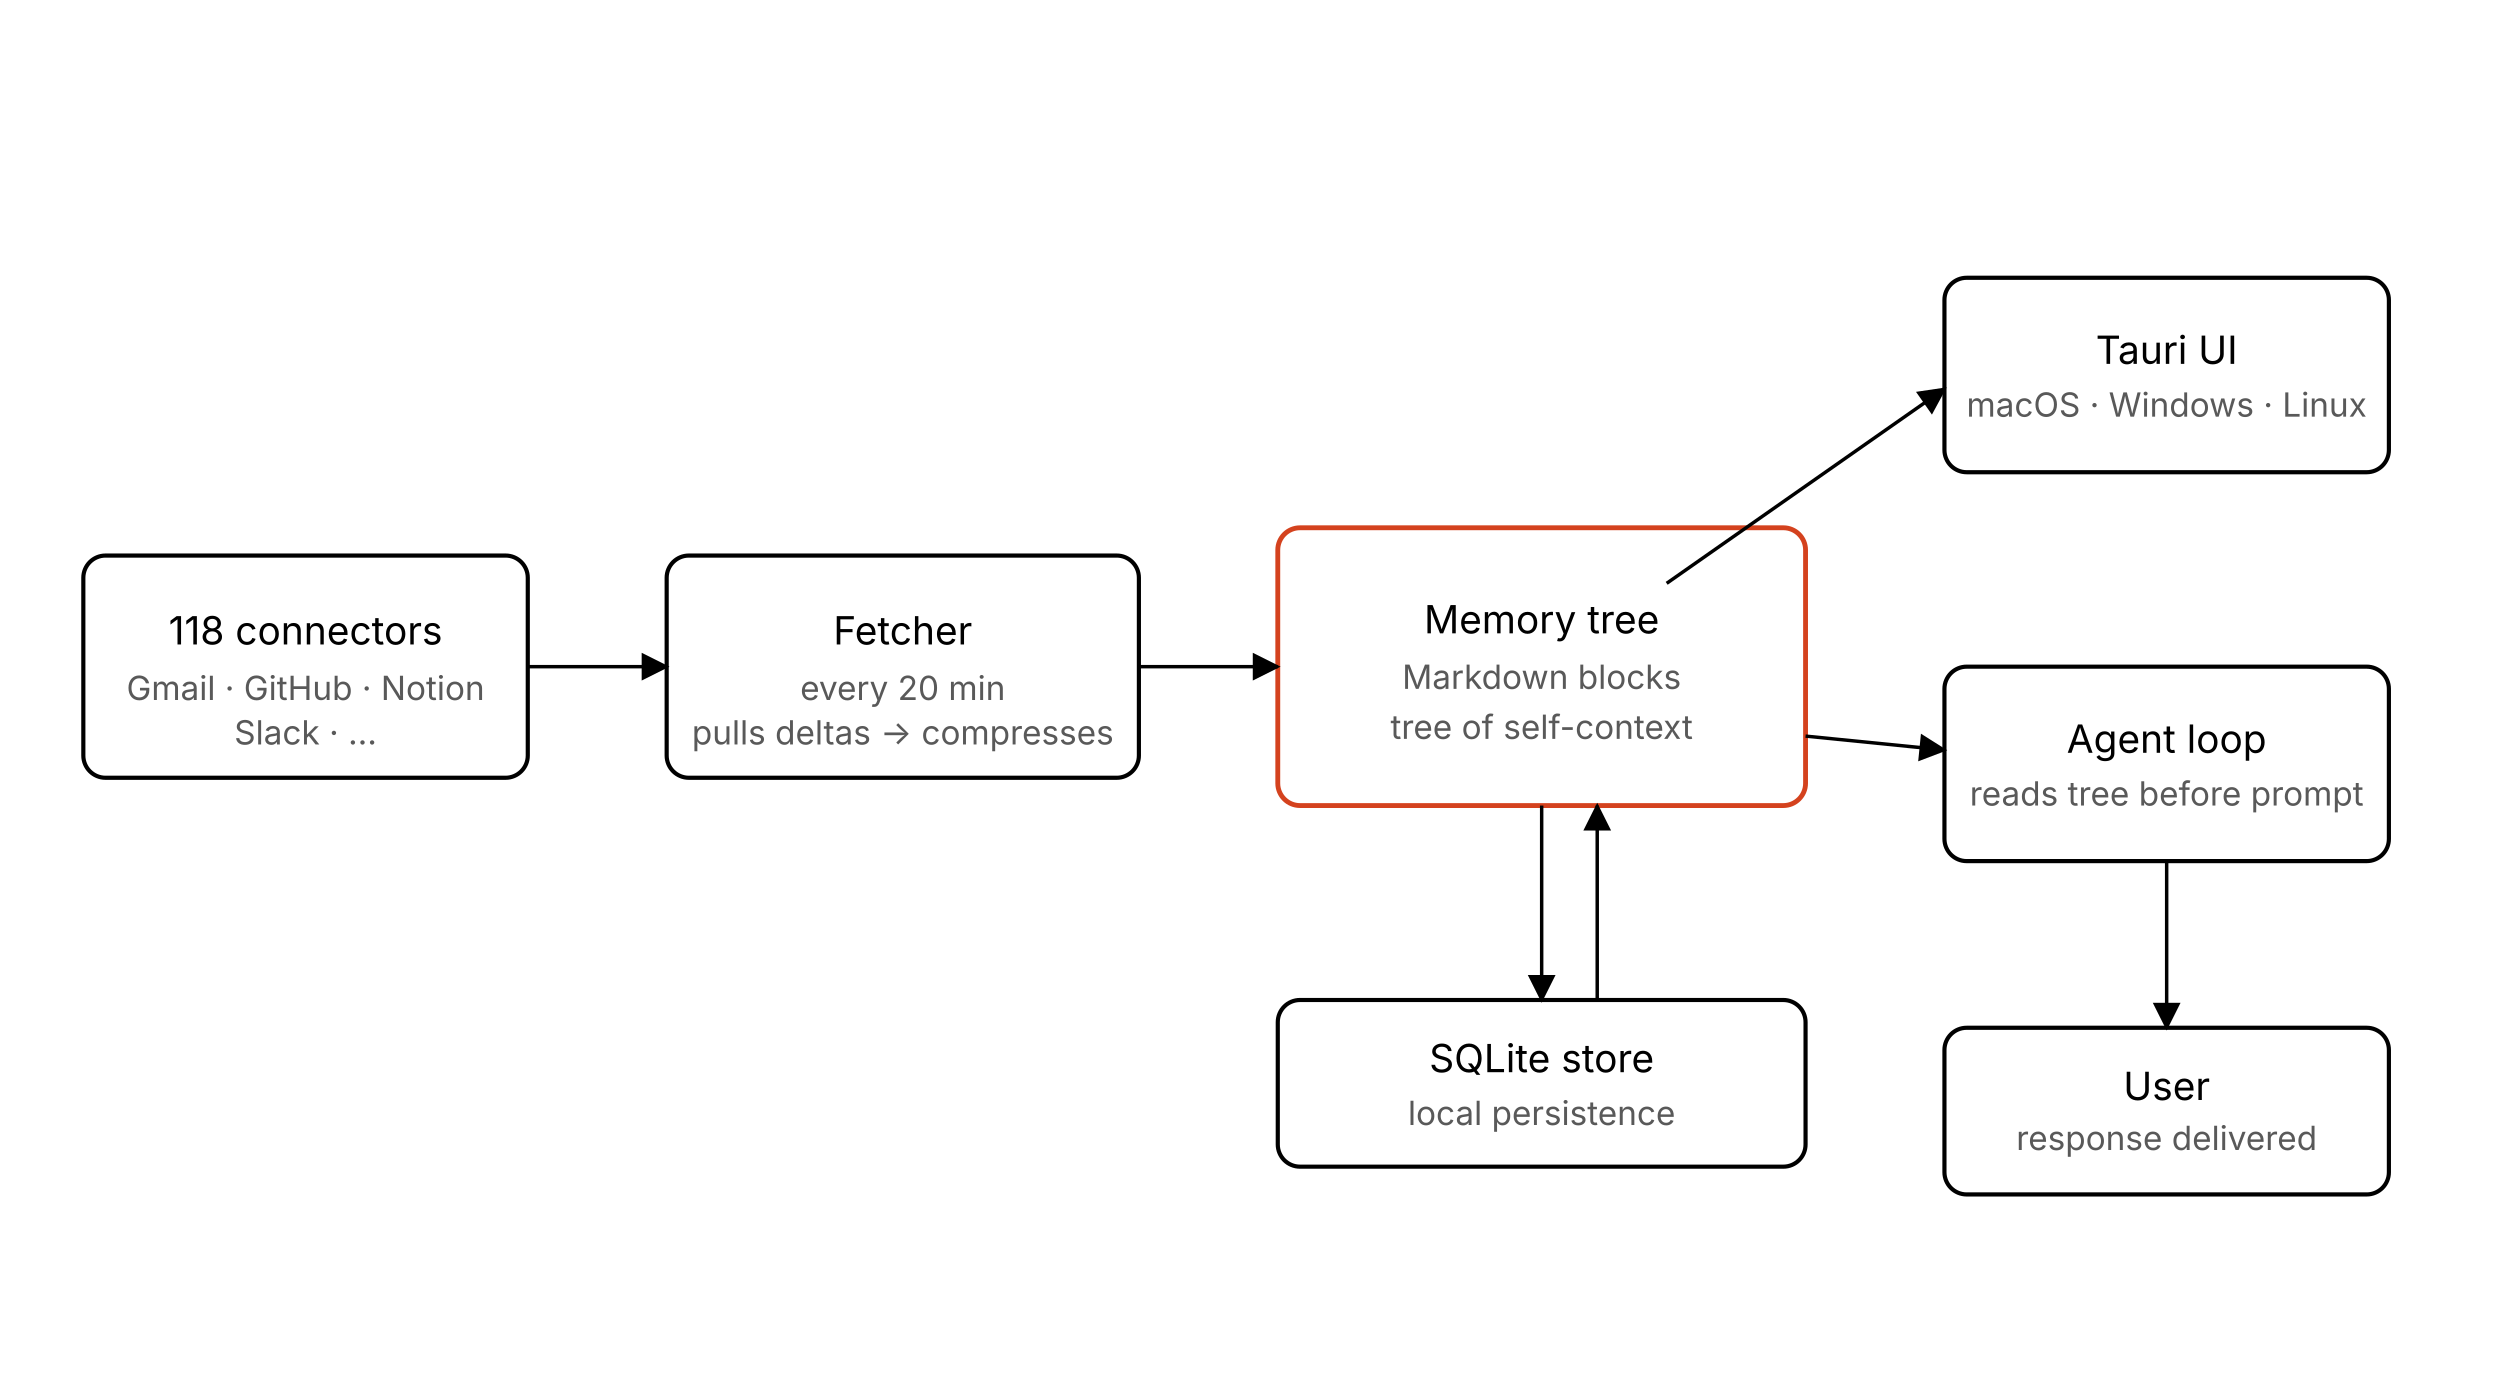
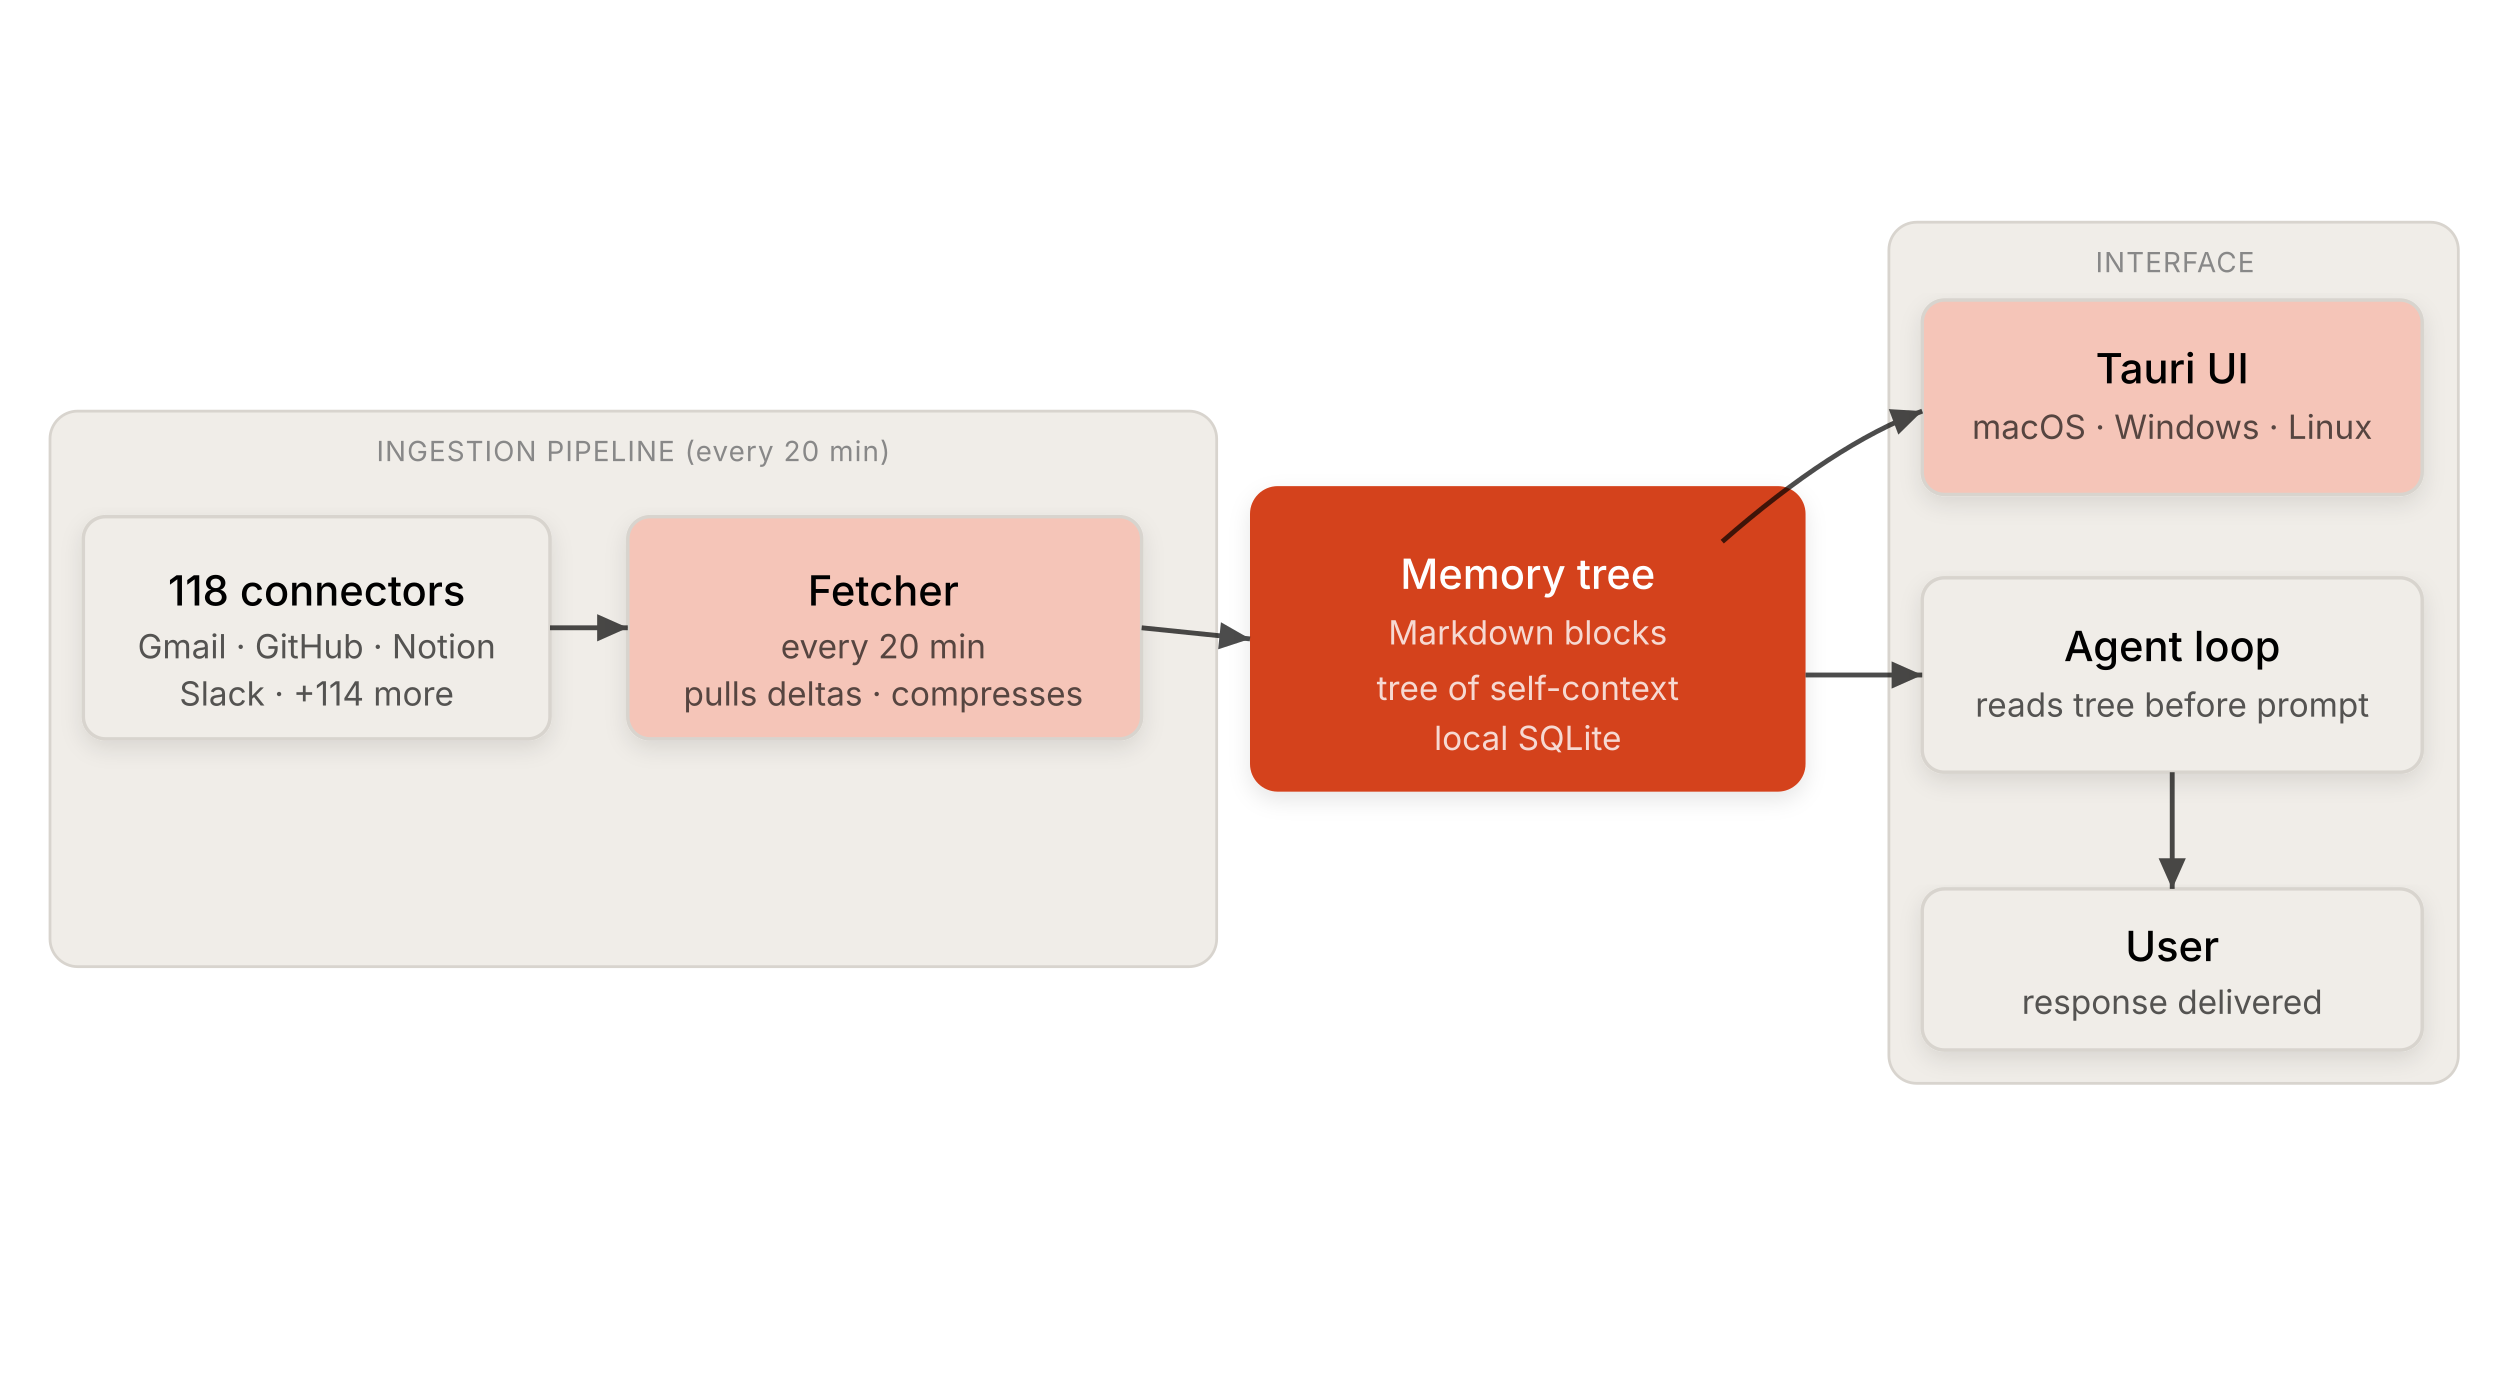
<svg xmlns="http://www.w3.org/2000/svg" viewBox="0 0 900 500" role="img" aria-labelledby="t d">
-   <style>
-     .box    { fill: none; stroke: currentColor; stroke-width: 1.5; }
-     .accent { fill: none; stroke: var(--accent, #d4421e); stroke-width: 1.75; }
-     .label  { font-family: 'Inter', system-ui, sans-serif; font-size: 14px; fill: currentColor; }
-     .sub    { font-family: 'Inter', system-ui, sans-serif; font-size: 12px; fill: currentColor; opacity: .65; }
-     .arrow  { fill: none; stroke: currentColor; stroke-width: 1.25; marker-end: url(#arr); }
-   </style>
  <defs>
-     <marker id="arr" viewBox="0 0 10 10" refX="9" refY="5" markerWidth="8" markerHeight="8" orient="auto-start-reverse">
-       <path d="M 0 0 L 10 5 L 0 10 z" fill="currentColor" />
+     <filter id="oh-shadow" x="-8%" y="-8%" width="120%" height="130%">
+       <feDropShadow dx="0" dy="3" stdDeviation="4" flood-color="var(--ink, #1a1a1a)" flood-opacity="0.10" />
+     </filter>
+     <marker id="oh-arr" viewBox="0 0 10 10" refX="9" refY="5" markerWidth="7" markerHeight="7" orient="auto-start-reverse">
+       <path d="M 0 1 L 9 5 L 0 9 Z" fill="currentColor" />
    </marker>
  </defs>
-   <rect class="box" x="30" y="200" width="160" height="80" rx="8" ry="8" />
-   <text class="label" x="110" y="232" text-anchor="middle">118 connectors</text>
-   <text class="sub" x="110" y="252" text-anchor="middle">Gmail · GitHub · Notion</text>
-   <text class="sub" x="110" y="268" text-anchor="middle">Slack · …</text>
-   <rect class="box" x="240" y="200" width="170" height="80" rx="8" ry="8" />
-   <text class="label" x="325" y="232" text-anchor="middle">Fetcher</text>
-   <text class="sub" x="325" y="252" text-anchor="middle">every 20 min</text>
-   <text class="sub" x="325" y="268" text-anchor="middle">pulls deltas → compresses</text>
-   <rect class="accent" x="460" y="190" width="190" height="100" rx="8" ry="8" />
-   <text class="label" x="555" y="228" text-anchor="middle">Memory tree</text>
-   <text class="sub" x="555" y="248" text-anchor="middle">Markdown blocks</text>
-   <text class="sub" x="555" y="266" text-anchor="middle">tree of self-context</text>
-   <rect class="box" x="460" y="360" width="190" height="60" rx="8" ry="8" />
-   <text class="label" x="555" y="386" text-anchor="middle">SQLite store</text>
-   <text class="sub" x="555" y="405" text-anchor="middle">local persistence</text>
-   <rect class="box" x="700" y="100" width="160" height="70" rx="8" ry="8" />
-   <text class="label" x="780" y="131" text-anchor="middle">Tauri UI</text>
-   <text class="sub" x="780" y="150" text-anchor="middle">macOS · Windows · Linux</text>
-   <rect class="box" x="700" y="240" width="160" height="70" rx="8" ry="8" />
-   <text class="label" x="780" y="271" text-anchor="middle">Agent loop</text>
-   <text class="sub" x="780" y="290" text-anchor="middle">reads tree before prompt</text>
-   <rect class="box" x="700" y="370" width="160" height="60" rx="8" ry="8" />
-   <text class="label" x="780" y="396" text-anchor="middle">User</text>
-   <text class="sub" x="780" y="414" text-anchor="middle">response delivered</text>
-   <path class="arrow" d="M 190 240 L 240 240" />
-   <path class="arrow" d="M 410 240 L 460 240" />
-   <path class="arrow" d="M 555 290 L 555 360" />
-   <path class="arrow" d="M 575 360 L 575 290" />
-   <path class="arrow" d="M 600 210 L 700 140" />
-   <path class="arrow" d="M 650 265 L 700 270" />
-   <path class="arrow" d="M 780 310 L 780 370" />
+   <style>
+     .box        { fill: var(--paper-2, #f0ede8); stroke: var(--border-soft, #d8d4ce); stroke-width: 1.25; filter: url(#oh-shadow); }
+     .accent-box { fill: var(--accent, #d4421e); stroke: none; filter: url(#oh-shadow); }
+     .accent-adj { fill: var(--accent-soft, #f5c5b8); stroke: var(--border-soft, #d8d4ce); stroke-width: 1.25; filter: url(#oh-shadow); }
+     .label      { font-family: 'Inter', system-ui, sans-serif; font-size: 15px; font-weight: 500; fill: currentColor; }
+     .sub        { font-family: 'Inter', system-ui, sans-serif; font-size: 12px; font-weight: 400; fill: currentColor; opacity: 0.65; }
+     .label-inv  { font-family: 'Inter', system-ui, sans-serif; font-size: 15px; font-weight: 500; fill: var(--paper, #fff); }
+     .sub-inv    { font-family: 'Inter', system-ui, sans-serif; font-size: 12px; font-weight: 400; fill: var(--paper, #fff); opacity: 0.80; }
+     .arrow      { fill: none; stroke: currentColor; stroke-width: 1.75; marker-end: url(#oh-arr); opacity: 0.70; }
+     .group-bg-fill { fill: var(--paper-2, #f0ede8); stroke: var(--border-soft, #d8d4ce); stroke-width: 1; }
+   </style>
+   <rect class="group-bg-fill" x="18" y="148" width="420" height="200" rx="10" ry="10" />
+   <text style="font-family:'Inter',system-ui,sans-serif;font-size:10px;fill:var(--muted,#888);letter-spacing:.04em;" x="228" y="166" text-anchor="middle">INGESTION PIPELINE (every 20 min)</text>
+   <rect class="group-bg-fill" x="680" y="80" width="205" height="310" rx="10" ry="10" />
+   <text style="font-family:'Inter',system-ui,sans-serif;font-size:10px;fill:var(--muted,#888);letter-spacing:.04em;" x="783" y="98" text-anchor="middle">INTERFACE</text>
+   <rect class="box" x="30" y="186" width="168" height="80" rx="8" ry="8" />
+   <text class="label" x="114" y="218" text-anchor="middle">118 connectors</text>
+   <text class="sub" x="114" y="237" text-anchor="middle">Gmail · GitHub · Notion</text>
+   <text class="sub" x="114" y="254" text-anchor="middle">Slack · +114 more</text>
+   <rect class="accent-adj" x="226" y="186" width="185" height="80" rx="8" ry="8" />
+   <text class="label" x="318" y="218" text-anchor="middle">Fetcher</text>
+   <text class="sub" x="318" y="237" text-anchor="middle">every 20 min</text>
+   <text class="sub" x="318" y="254" text-anchor="middle">pulls deltas · compresses</text>
+   <rect class="accent-box" x="450" y="175" width="200" height="110" rx="10" ry="10" />
+   <text class="label-inv" x="550" y="212" text-anchor="middle">Memory tree</text>
+   <text class="sub-inv" x="550" y="232" text-anchor="middle">Markdown blocks</text>
+   <text class="sub-inv" x="550" y="252" text-anchor="middle">tree of self-context</text>
+   <text class="sub-inv" x="550" y="270" text-anchor="middle">local SQLite</text>
+   <rect class="accent-adj" x="692" y="108" width="180" height="70" rx="8" ry="8" />
+   <text class="label" x="782" y="138" text-anchor="middle">Tauri UI</text>
+   <text class="sub" x="782" y="158" text-anchor="middle">macOS · Windows · Linux</text>
+   <rect class="box" x="692" y="208" width="180" height="70" rx="8" ry="8" />
+   <text class="label" x="782" y="238" text-anchor="middle">Agent loop</text>
+   <text class="sub" x="782" y="258" text-anchor="middle">reads tree before prompt</text>
+   <rect class="box" x="692" y="320" width="180" height="58" rx="8" ry="8" />
+   <text class="label" x="782" y="346" text-anchor="middle">User</text>
+   <text class="sub" x="782" y="365" text-anchor="middle">response delivered</text>
+   <path class="arrow" d="M 198 226 L 226 226" />
+   <path class="arrow" d="M 411 226 L 450 230" />
+   <path class="arrow" d="M 620 195 Q 660 160 692 148" />
+   <path class="arrow" d="M 650 243 L 692 243" />
+   <path class="arrow" d="M 782 278 L 782 320" />
</svg>
